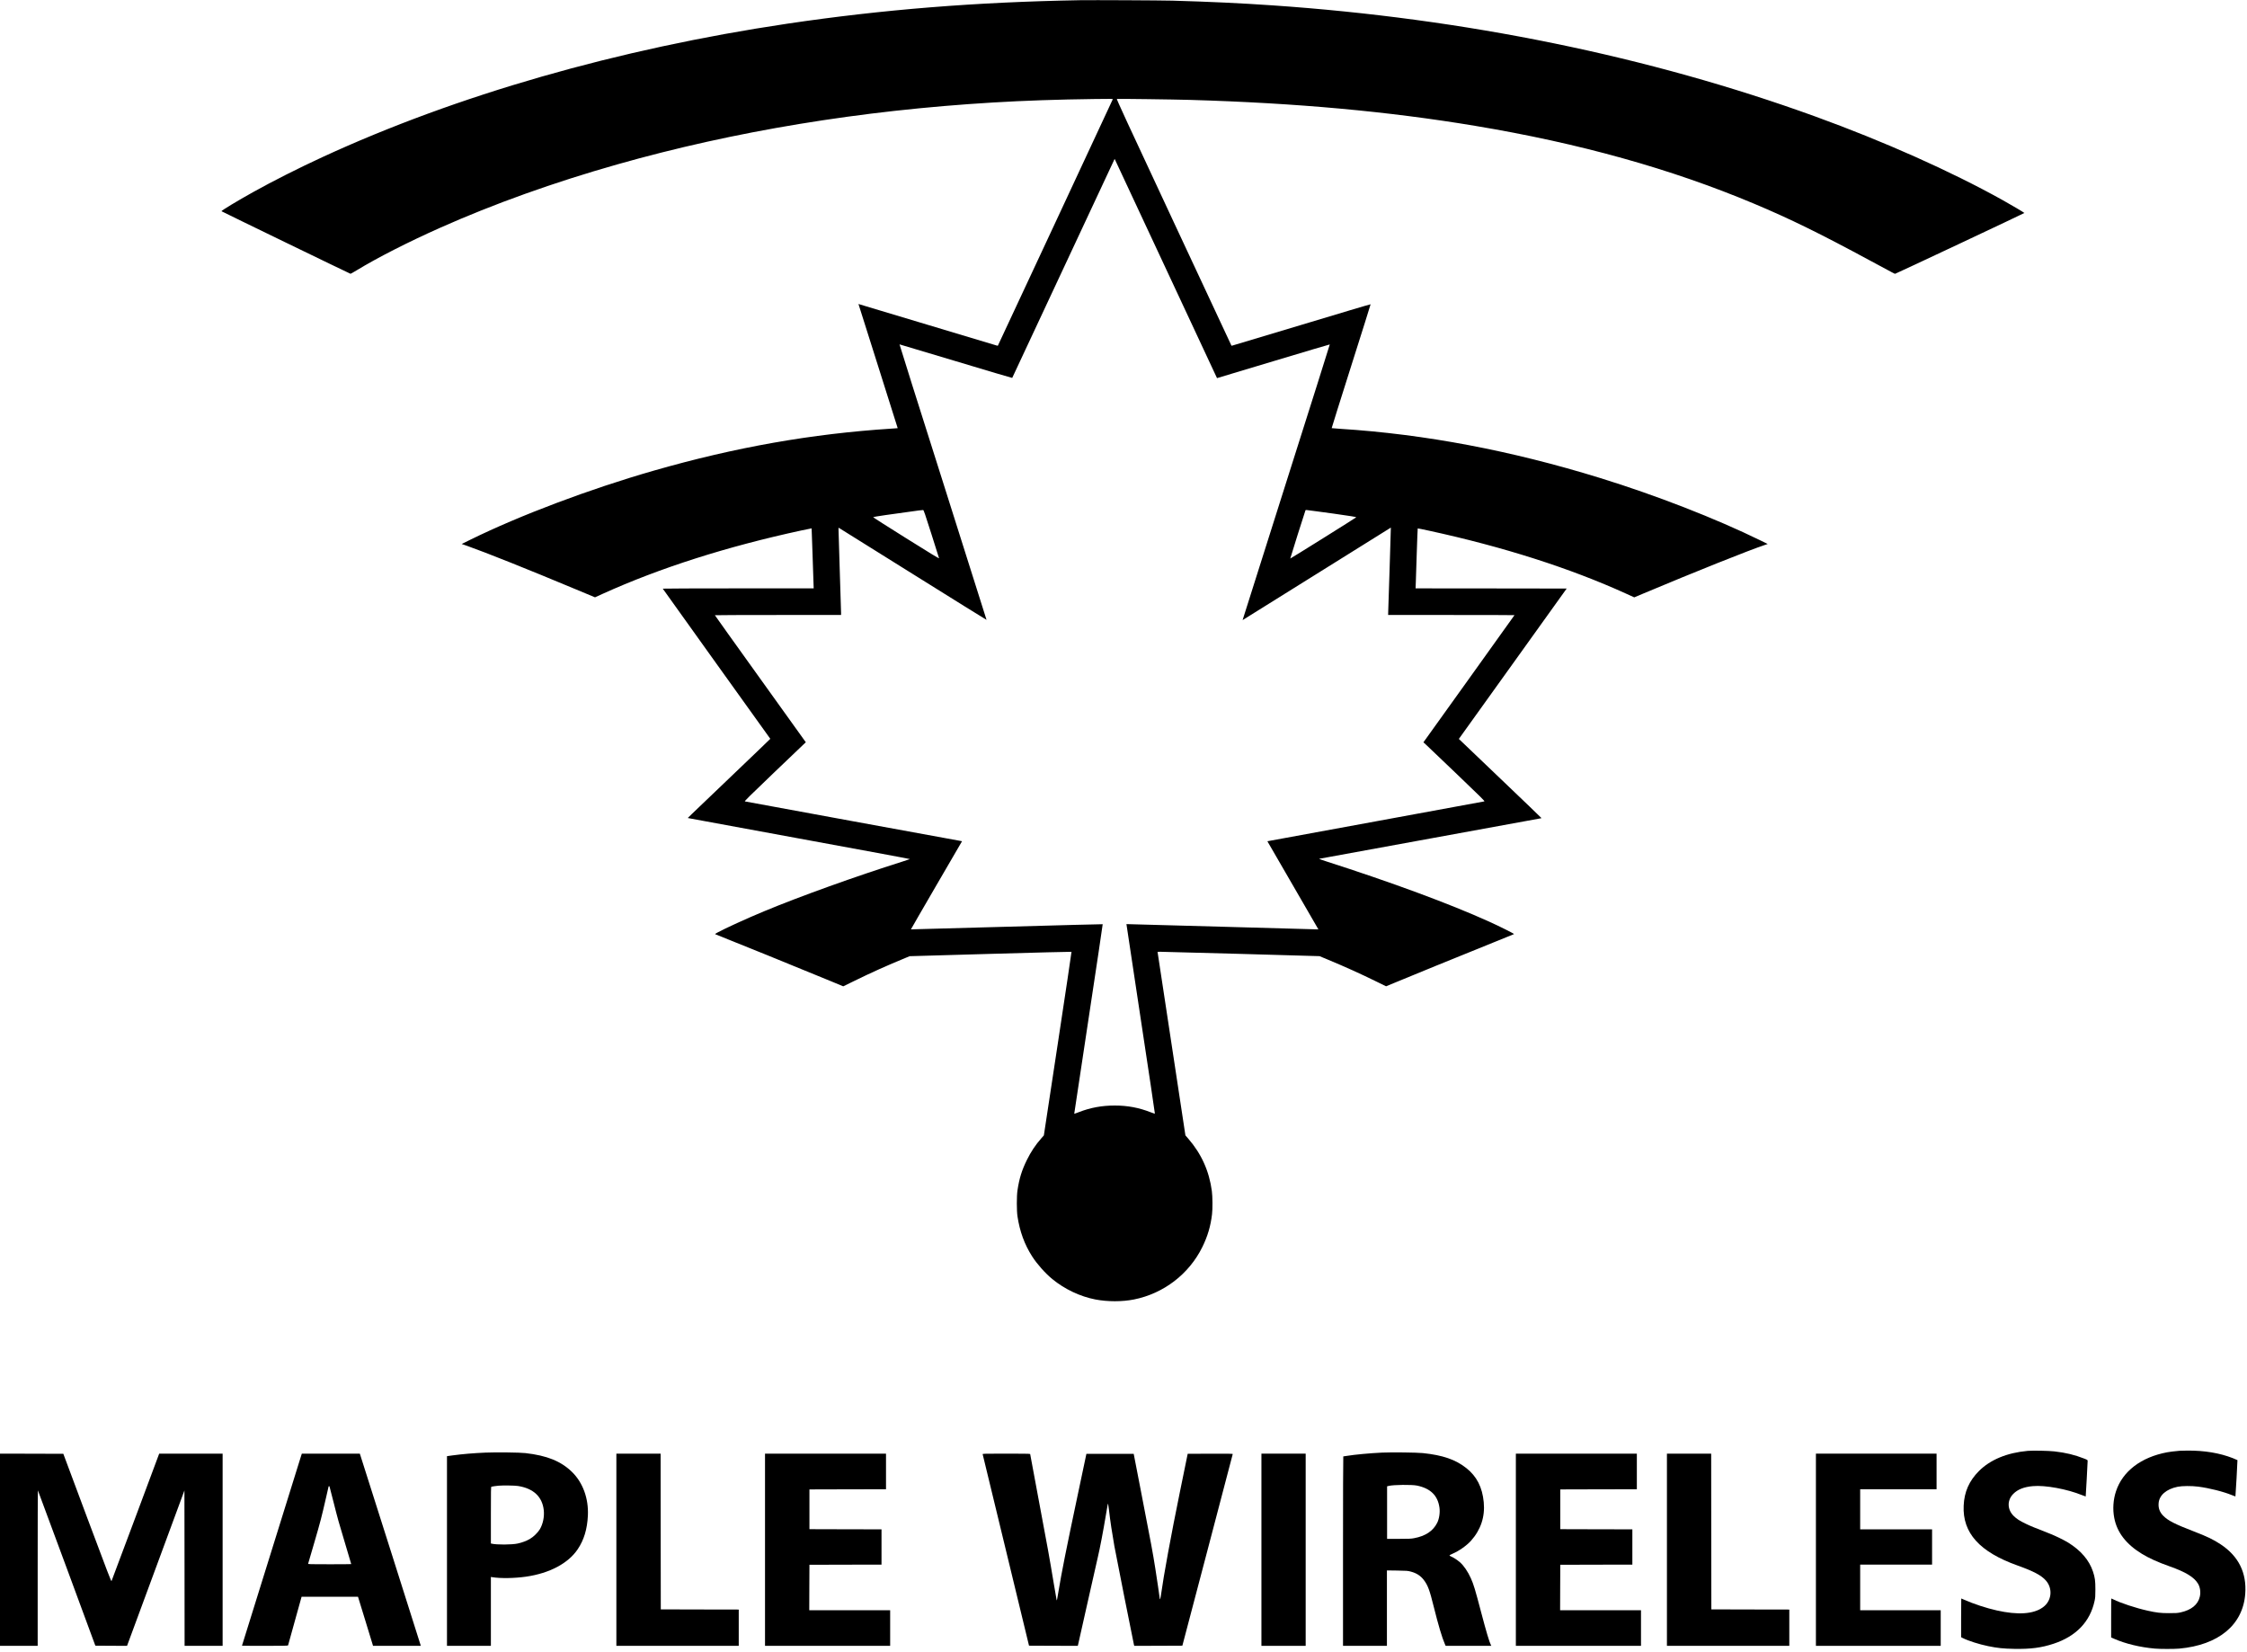
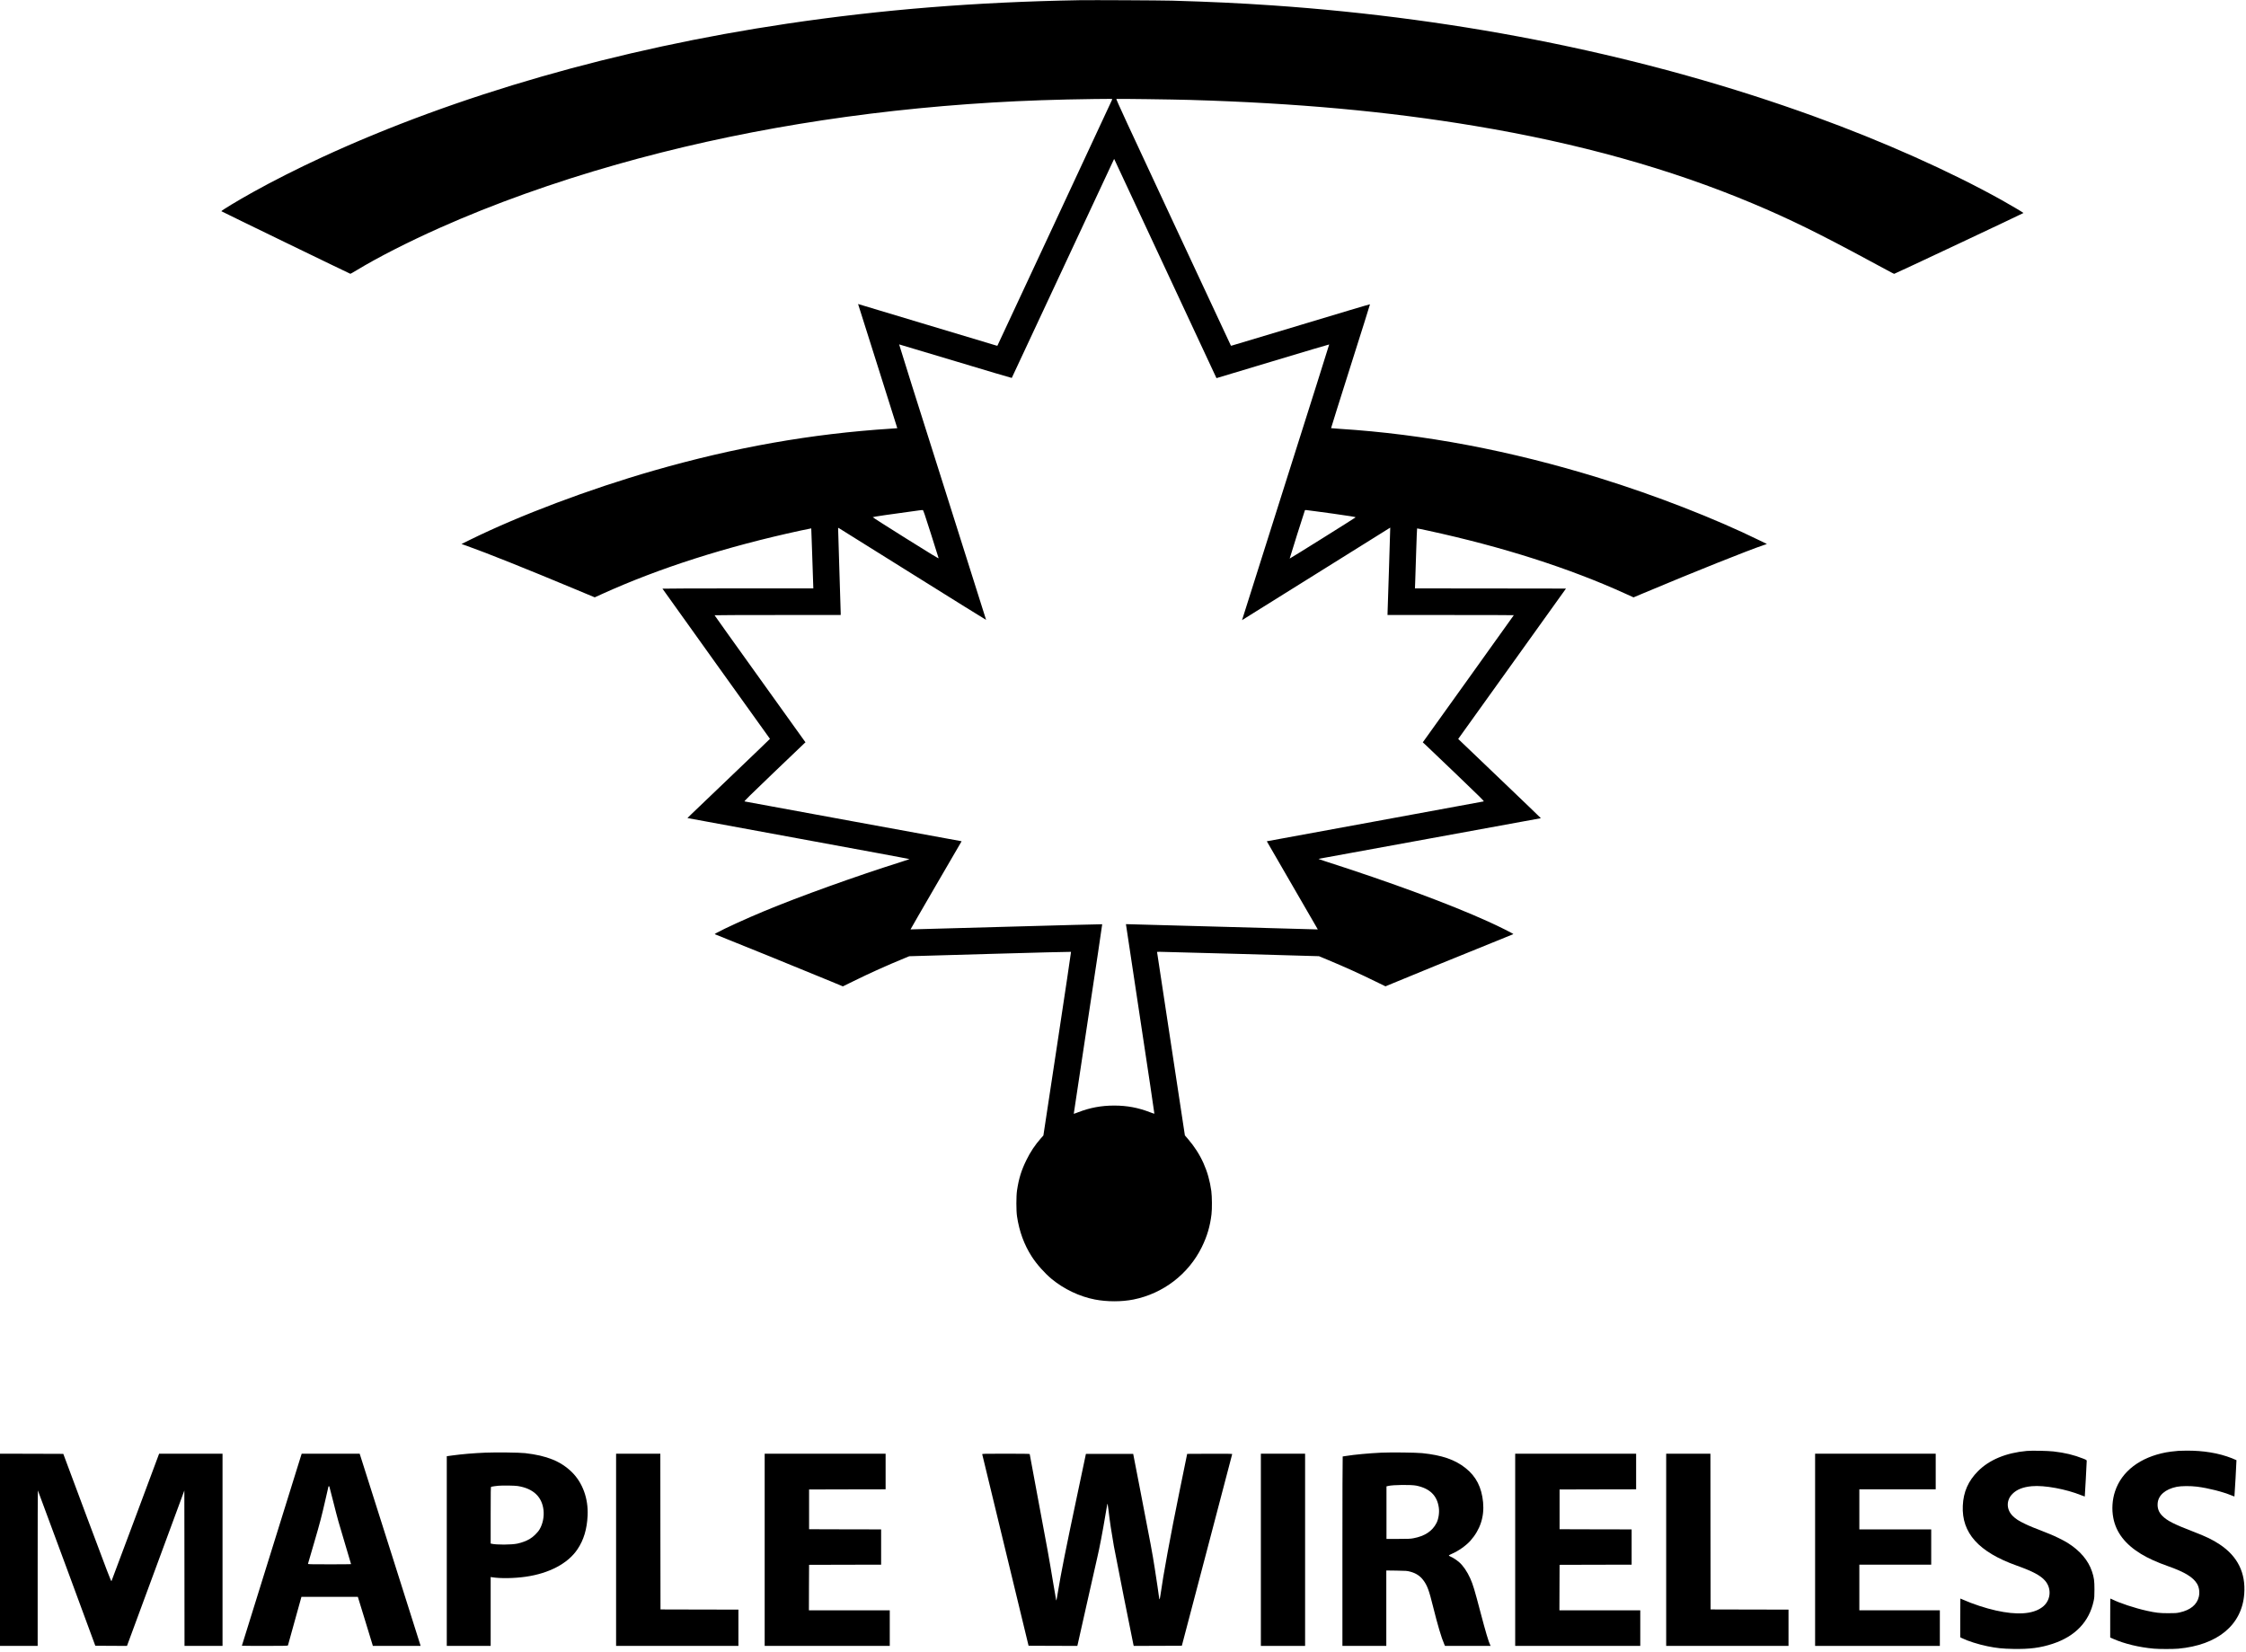
- <svg xmlns="http://www.w3.org/2000/svg" version="1.0" width="6500pt" height="4778pt" viewBox="0 0 6500 4778" preserveAspectRatio="xMidYMid meet">
-   <g transform="translate(0,4778) scale(0.1,-0.1)" fill="#000000" stroke="none">
-     <path d="M31240 47774 c-3006 -53 -5710 -270 -8465 -679 -4897 -728 -9573 -2070 -13455 -3863 -691 -319 -1420 -687 -1994 -1007 -454 -252 -933 -542 -919 -555 12 -12 3721 -1810 3733 -1810 6 0 84 44 173 98 611 371 1492 820 2412 1230 1556 693 3296 1316 5130 1836 3384 960 7033 1561 10870 1791 928 55 1854 87 2944 101 513 7 524 7 519 -12 -3 -11 -751 -1618 -1664 -3572 l-1659 -3553 -30 5 c-16 3 -923 275 -2015 605 -1092 329 -1986 598 -1987 597 -1 0 255 -808 568 -1795 313 -987 568 -1795 567 -1797 -2 -1 -82 -7 -178 -13 -2309 -148 -4522 -539 -6880 -1216 -1853 -532 -3870 -1292 -5307 -1999 l-247 -122 163 -57 c555 -197 1744 -672 3129 -1251 l564 -235 217 99 c1655 750 3587 1367 5751 1835 162 35 296 63 298 61 2 -2 14 -343 27 -757 13 -415 26 -805 29 -866 l4 -113 -2185 0 c-1201 0 -2183 -4 -2181 -8 2 -5 702 -984 1556 -2175 855 -1191 1554 -2167 1555 -2169 1 -2 -515 -498 -1148 -1102 -1341 -1281 -1240 -1184 -1235 -1190 3 -2 1451 -269 3217 -592 1767 -324 3209 -591 3205 -595 -4 -3 -104 -36 -222 -74 -1344 -424 -2961 -1005 -3995 -1435 -515 -214 -1127 -494 -1355 -618 -74 -41 -74 -41 -46 -52 46 -17 910 -366 1506 -607 713 -289 1393 -567 1834 -750 l349 -145 306 150 c503 247 945 446 1516 681 l100 41 2337 67 c1286 37 2340 64 2344 60 3 -3 -175 -1200 -397 -2659 l-403 -2653 -71 -80 c-168 -190 -304 -393 -420 -630 -147 -298 -221 -538 -272 -880 -25 -169 -25 -581 0 -750 65 -435 205 -819 425 -1160 142 -222 376 -485 580 -653 356 -293 807 -507 1248 -592 353 -68 777 -68 1118 0 858 172 1592 735 1976 1515 154 313 240 604 281 950 19 157 16 509 -5 670 -77 578 -301 1076 -682 1516 l-83 96 -403 2654 -403 2654 75 3 c41 1 1096 -27 2343 -62 l2268 -65 257 -107 c485 -202 930 -403 1392 -630 l276 -135 219 91 c547 228 1760 722 2869 1170 330 132 606 244 613 249 14 8 -421 226 -732 366 -1127 510 -2814 1133 -4725 1746 -107 35 -188 64 -180 66 207 39 6414 1173 6421 1173 6 0 9 4 7 8 -1 5 -527 510 -1168 1122 -641 612 -1177 1124 -1192 1139 l-27 26 1560 2175 1559 2175 -2185 3 -2186 2 7 178 c3 97 16 486 28 864 12 378 24 689 27 692 2 3 148 -26 324 -65 2151 -467 4074 -1081 5700 -1820 l240 -109 275 116 c1474 620 3053 1251 3500 1399 l85 29 -210 103 c-1293 634 -3014 1304 -4645 1808 -2565 792 -5062 1265 -7505 1420 -137 9 -251 18 -253 20 -3 2 251 808 562 1790 312 982 566 1789 564 1793 -2 5 -894 -261 -1983 -590 -1089 -328 -1994 -600 -2011 -603 l-30 -6 -1666 3566 c-1367 2926 -1663 3567 -1650 3573 19 7 1653 -14 2122 -28 3078 -90 5725 -331 8245 -751 3009 -501 5663 -1242 8060 -2249 1049 -441 1896 -856 3375 -1655 695 -375 696 -375 711 -375 18 0 3739 1751 3739 1759 0 9 -392 241 -635 376 -1496 833 -3432 1696 -5413 2415 -4800 1741 -10134 2833 -15702 3215 -934 64 -1785 104 -2895 136 -338 9 -2317 19 -2675 13z m2500 -7794 c805 -1724 1464 -3136 1465 -3138 1 -1 734 219 1629 489 896 270 1630 488 1633 485 3 -2 -564 -1797 -1260 -3988 -695 -2191 -1263 -3984 -1262 -3986 1 -1 967 601 2145 1338 1179 737 2144 1339 2144 1338 1 -2 -15 -520 -35 -1153 -21 -632 -39 -1201 -41 -1263 l-3 -112 1828 0 c1005 0 1827 -2 1827 -5 0 -2 -593 -831 -1317 -1841 l-1317 -1837 72 -66 c39 -36 440 -419 892 -851 723 -692 817 -786 798 -792 -13 -4 -1429 -264 -3148 -579 -1719 -314 -3126 -572 -3128 -574 -1 -1 331 -575 738 -1275 408 -700 740 -1274 738 -1275 -2 -1 -1251 33 -2777 77 -1525 43 -2775 78 -2776 76 -1 -2 184 -1235 413 -2740 229 -1506 413 -2740 410 -2743 -3 -3 -56 15 -119 39 -345 135 -671 196 -1044 196 -371 0 -701 -61 -1038 -192 -71 -28 -130 -48 -132 -46 -1 1 185 1235 413 2740 229 1506 413 2740 410 2743 -3 3 -1251 -30 -2774 -73 -1523 -44 -2771 -78 -2773 -76 -2 2 330 576 737 1276 l741 1273 -32 7 c-18 3 -1427 261 -3132 573 -1705 311 -3108 569 -3118 573 -15 6 148 167 848 837 477 457 878 839 891 851 l25 21 -1315 1834 c-724 1009 -1316 1837 -1316 1842 0 4 821 7 1825 7 l1825 0 0 63 c0 34 -18 600 -39 1257 -22 657 -38 1197 -36 1199 2 2 10 1 17 -2 7 -3 969 -604 2138 -1335 1169 -731 2126 -1326 2128 -1323 1 4 -566 1798 -1261 3987 -695 2188 -1260 3980 -1256 3982 3 1 737 -218 1630 -487 893 -269 1627 -487 1630 -483 5 5 2765 5908 2937 6281 l25 54 17 -34 c9 -19 676 -1445 1480 -3169z m-6799 -7640 c120 -377 220 -695 223 -707 5 -17 -227 124 -954 579 -529 331 -957 604 -953 608 14 12 499 83 1323 194 58 8 114 13 124 12 17 -1 51 -101 237 -686z m11144 649 c241 -30 734 -100 1005 -142 85 -13 143 -26 141 -32 -6 -12 -1902 -1198 -1907 -1192 -4 4 431 1380 441 1398 4 5 23 7 43 4 20 -3 145 -19 277 -36z" />
-     <path d="M58655 5810 c-600 -55 -1081 -255 -1410 -584 -283 -284 -424 -603 -441 -1001 -36 -788 460 -1339 1556 -1730 465 -166 692 -286 823 -436 207 -235 167 -593 -87 -774 -80 -56 -143 -87 -242 -118 -357 -113 -905 -57 -1569 160 -169 55 -348 123 -478 182 -38 17 -71 31 -73 31 -2 0 -4 -252 -4 -560 l0 -560 51 -26 c159 -80 470 -179 734 -233 269 -55 433 -72 746 -78 481 -9 789 31 1146 149 651 215 1055 637 1184 1238 20 92 23 133 23 335 0 248 -12 341 -70 515 -108 326 -351 610 -714 835 -123 76 -372 197 -530 259 -446 174 -570 225 -696 286 -180 86 -271 145 -356 230 -187 187 -190 455 -8 637 128 129 308 200 564 223 357 33 991 -84 1429 -262 54 -22 99 -38 101 -37 3 5 57 981 56 1025 0 30 -3 33 -102 72 -268 106 -530 170 -858 207 -161 19 -633 28 -775 15z" />
-     <path d="M63050 5813 c-185 -17 -270 -28 -360 -44 -753 -141 -1287 -547 -1479 -1126 -82 -245 -100 -522 -51 -773 80 -418 344 -760 799 -1038 208 -127 465 -243 796 -360 475 -168 714 -314 829 -505 61 -103 81 -247 51 -375 -54 -230 -245 -386 -555 -454 -93 -20 -132 -22 -335 -22 -246 0 -357 13 -613 70 -345 76 -796 225 -1001 329 -28 14 -53 25 -56 25 -3 0 -5 -254 -5 -564 l0 -563 93 -41 c321 -141 742 -243 1167 -281 148 -14 562 -14 710 -1 1139 104 1841 685 1909 1582 46 610 -191 1089 -709 1433 -211 140 -392 227 -777 375 -549 211 -751 314 -888 455 -101 104 -142 215 -132 357 16 234 222 413 552 480 128 26 399 28 589 4 332 -43 731 -144 995 -252 46 -19 85 -34 86 -32 5 5 63 1043 59 1050 -2 3 -62 29 -132 57 -380 149 -828 224 -1322 219 -102 0 -201 -3 -220 -5z" />
-     <path d="M14045 5760 c-361 -16 -659 -41 -957 -81 l-158 -22 0 -2743 0 -2744 635 0 635 0 0 996 0 997 43 -7 c237 -39 644 -32 972 15 681 98 1222 384 1497 794 181 269 275 580 294 975 23 492 -145 953 -459 1260 -319 311 -723 475 -1349 546 -167 19 -846 27 -1153 14z m935 -965 c449 -69 707 -309 750 -700 20 -189 -22 -395 -112 -550 -55 -95 -191 -227 -292 -284 -101 -58 -226 -104 -351 -131 -169 -37 -611 -39 -752 -4 l-23 6 0 818 c0 692 2 819 14 823 16 6 148 25 211 30 124 11 468 6 555 -8z" />
-     <path d="M39980 5760 c-359 -17 -783 -56 -1021 -95 -52 -8 -97 -15 -101 -15 -5 0 -8 -1233 -8 -2740 l0 -2740 635 0 635 0 0 1091 0 1091 298 -4 c282 -5 302 -6 396 -31 165 -44 282 -121 376 -245 116 -155 165 -288 285 -772 131 -526 242 -899 319 -1073 l25 -57 661 0 661 0 -15 28 c-44 85 -136 395 -276 927 -179 682 -220 817 -301 999 -86 193 -208 371 -321 468 -75 64 -181 133 -244 159 -30 13 -54 28 -54 34 0 7 38 28 85 48 187 79 410 236 537 377 284 318 409 695 369 1115 -41 432 -201 746 -503 986 -310 247 -682 375 -1258 435 -184 18 -893 27 -1180 14z m1010 -954 c391 -81 602 -288 650 -637 20 -143 -7 -324 -66 -441 -120 -237 -338 -382 -669 -444 -85 -16 -150 -19 -440 -19 l-340 0 0 760 0 760 50 12 c137 34 665 40 815 9z" />
-     <path d="M0 2950 l0 -2780 545 0 545 0 0 2252 c0 1238 2 2249 6 2246 3 -3 378 -1015 834 -2249 l828 -2244 459 -3 458 -2 830 2247 830 2248 3 -2248 2 -2247 550 0 550 0 0 2780 0 2780 -917 0 -918 0 -684 -1833 c-376 -1007 -689 -1842 -695 -1853 -9 -19 -114 255 -703 1830 l-691 1851 -916 3 -916 2 0 -2780z" />
-     <path d="M8686 5588 c-121 -384 -1686 -5408 -1686 -5413 0 -3 299 -5 664 -5 522 0 665 3 669 13 2 6 91 326 197 710 l194 697 816 0 816 0 202 -657 c111 -362 209 -682 217 -710 l16 -53 690 0 691 0 -7 27 c-4 16 -378 1196 -831 2623 -454 1427 -848 2666 -875 2753 l-50 157 -839 0 -839 0 -45 -142z m848 -815 c3 -10 55 -212 115 -448 133 -524 141 -553 347 -1237 90 -301 164 -550 164 -553 0 -3 -282 -5 -626 -5 -591 0 -625 1 -620 18 3 9 82 280 176 602 175 598 214 749 340 1300 39 173 73 321 75 328 6 18 23 15 29 -5z" />
-     <path d="M17830 2950 l0 -2780 1770 0 1770 0 0 525 0 525 -1127 2 -1128 3 -3 2253 -2 2252 -640 0 -640 0 0 -2780z" />
-     <path d="M22130 2950 l0 -2780 1810 0 1810 0 0 515 0 515 -1170 0 -1170 0 2 658 3 657 1043 3 1042 2 0 510 0 510 -1042 2 -1043 3 0 575 0 575 1108 3 1107 2 0 515 0 515 -1750 0 -1750 0 0 -2780z" />
-     <path d="M28426 5713 c3 -10 305 -1260 673 -2778 l668 -2760 706 -3 705 -2 16 67 c8 38 132 588 275 1223 143 635 271 1202 285 1260 66 279 158 761 236 1230 51 306 57 337 65 329 2 -3 13 -83 25 -179 37 -321 88 -662 156 -1045 35 -200 546 -2777 565 -2848 l10 -37 696 2 696 3 728 2765 c401 1521 729 2771 729 2778 0 10 -134 12 -652 10 l-651 -3 -224 -1095 c-258 -1263 -472 -2427 -548 -2982 -10 -71 -22 -128 -27 -128 -4 0 -8 4 -8 9 0 19 -92 645 -131 886 -75 474 -100 608 -432 2320 l-192 990 -684 0 -684 0 -243 -1150 c-346 -1635 -472 -2267 -570 -2860 -34 -212 -39 -233 -48 -224 -2 2 -41 225 -85 494 -124 747 -172 1014 -437 2422 -134 717 -244 1307 -244 1313 0 7 -232 10 -689 10 -651 0 -689 -1 -685 -17z" />
-     <path d="M36490 2950 l0 -2780 640 0 640 0 0 2780 0 2780 -640 0 -640 0 0 -2780z" />
-     <path d="M43850 2950 l0 -2780 1810 0 1810 0 0 515 0 515 -1170 0 -1170 0 2 658 3 657 1043 3 1042 2 0 510 0 510 -1042 2 -1043 3 0 575 0 575 1108 3 1107 2 0 515 0 515 -1750 0 -1750 0 0 -2780z" />
-     <path d="M48220 2950 l0 -2780 1770 0 1770 0 0 525 0 525 -1127 2 -1128 3 -3 2253 -2 2252 -640 0 -640 0 0 -2780z" />
-     <path d="M52530 2950 l0 -2780 1805 0 1805 0 0 515 0 515 -1165 0 -1165 0 0 660 0 660 1040 0 1040 0 0 510 0 510 -1040 0 -1040 0 0 580 0 580 1105 0 1105 0 0 515 0 515 -1745 0 -1745 0 0 -2780z" />
+ <svg xmlns="http://www.w3.org/2000/svg" width="866px" height="637px" viewBox="0 0 866 637" version="1.1">
+   <g id="surface1">
+     <path style=" stroke:none;fill-rule:nonzero;fill:rgb(0%,0%,0%);fill-opacity:1;" d="M 416.215 0.078 C 376.164 0.785 340.137 3.68 303.434 9.133 C 238.191 18.836 175.891 36.727 124.172 60.629 C 114.965 64.883 105.254 69.785 97.605 74.051 C 91.555 77.41 85.176 81.277 85.359 81.453 C 85.52 81.609 134.938 105.582 135.098 105.582 C 135.176 105.582 136.215 104.992 137.402 104.273 C 145.543 99.328 157.277 93.344 169.535 87.875 C 190.266 78.637 213.449 70.332 237.883 63.402 C 282.969 50.605 331.586 42.594 382.707 39.527 C 395.07 38.793 407.406 38.367 421.93 38.18 C 428.762 38.086 428.91 38.086 428.844 38.34 C 428.805 38.484 418.836 59.91 406.672 85.957 L 384.57 133.32 L 384.172 133.254 C 383.957 133.215 371.875 129.59 357.324 125.191 C 342.777 120.805 330.867 117.219 330.852 117.23 C 330.84 117.23 334.25 128.004 338.418 141.16 C 342.59 154.316 345.988 165.09 345.973 165.117 C 345.945 165.129 344.883 165.207 343.602 165.289 C 312.84 167.262 283.355 172.473 251.938 181.5 C 227.25 188.59 200.379 198.723 181.234 208.148 L 177.941 209.773 L 180.113 210.535 C 187.508 213.16 203.352 219.492 221.801 227.211 L 229.316 230.344 L 232.207 229.023 C 254.258 219.027 279.996 210.801 308.828 204.562 C 310.988 204.094 312.773 203.723 312.801 203.75 C 312.824 203.773 312.984 208.32 313.16 213.84 C 313.332 219.371 313.504 224.57 313.547 225.383 L 313.598 226.891 L 284.488 226.891 C 268.488 226.891 255.402 226.945 255.43 226.996 C 255.457 227.062 264.781 240.113 276.16 255.992 C 287.551 271.867 296.863 284.879 296.879 284.906 C 296.891 284.934 290.016 291.547 281.582 299.598 C 263.719 316.672 265.062 315.379 265.129 315.461 C 265.168 315.488 284.461 319.047 307.988 323.352 C 331.531 327.672 350.742 331.23 350.691 331.285 C 350.637 331.324 349.305 331.766 347.73 332.27 C 329.824 337.922 308.281 345.668 294.508 351.402 C 287.645 354.254 279.492 357.984 276.453 359.641 C 275.469 360.184 275.469 360.184 275.84 360.332 C 276.453 360.559 287.965 365.211 295.906 368.426 C 305.406 372.277 314.465 375.984 320.34 378.422 L 324.988 380.355 L 329.066 378.355 C 335.77 375.062 341.656 372.41 349.266 369.277 L 350.598 368.73 L 381.734 367.836 C 398.867 367.344 412.91 366.984 412.961 367.039 C 413.004 367.078 410.629 383.035 407.672 402.484 L 402.305 437.852 L 401.359 438.918 C 399.121 441.449 397.309 444.156 395.762 447.316 C 393.805 451.289 392.816 454.488 392.137 459.047 C 391.805 461.301 391.805 466.793 392.137 469.047 C 393.004 474.844 394.871 479.965 397.801 484.508 C 399.691 487.469 402.809 490.973 405.527 493.215 C 410.27 497.121 416.281 499.973 422.156 501.105 C 426.859 502.012 432.508 502.012 437.051 501.105 C 448.48 498.812 458.262 491.309 463.375 480.91 C 465.43 476.738 466.574 472.859 467.121 468.246 C 467.375 466.152 467.332 461.461 467.055 459.312 C 466.027 451.609 463.043 444.969 457.969 439.105 L 456.863 437.824 L 451.492 402.445 L 446.125 367.062 L 447.121 367.023 C 447.668 367.012 461.723 367.383 478.34 367.852 L 508.555 368.719 L 511.98 370.145 C 518.441 372.836 524.371 375.516 530.523 378.543 L 534.203 380.34 L 537.121 379.129 C 544.406 376.09 560.57 369.504 575.344 363.531 C 579.742 361.773 583.418 360.277 583.512 360.211 C 583.699 360.105 577.902 357.199 573.758 355.332 C 558.742 348.535 536.266 340.23 510.809 332.059 C 509.383 331.59 508.301 331.203 508.41 331.176 C 511.168 330.656 593.863 315.539 593.957 315.539 C 594.035 315.539 594.074 315.488 594.051 315.434 C 594.035 315.367 587.027 308.637 578.488 300.477 C 569.949 292.316 562.809 285.492 562.605 285.293 L 562.246 284.945 L 583.031 255.953 L 603.801 226.957 L 574.691 226.918 L 545.566 226.891 L 545.66 224.52 C 545.699 223.223 545.875 218.039 546.031 213 C 546.191 207.961 546.352 203.816 546.395 203.773 C 546.418 203.734 548.363 204.121 550.711 204.641 C 579.367 210.867 604.988 219.051 626.652 228.902 L 629.848 230.355 L 633.512 228.809 C 653.152 220.547 674.188 212.133 680.145 210.16 L 681.277 209.773 L 678.477 208.402 C 661.25 199.949 638.32 191.016 616.594 184.297 C 582.418 173.742 549.152 167.434 516.602 165.367 C 514.777 165.25 513.258 165.129 513.23 165.102 C 513.191 165.074 516.574 154.332 520.719 141.238 C 524.875 128.148 528.262 117.391 528.234 117.336 C 528.207 117.27 516.324 120.816 501.812 125.203 C 487.305 129.574 475.246 133.203 475.02 133.242 L 474.621 133.32 L 452.426 85.785 C 434.211 46.777 430.27 38.234 430.441 38.152 C 430.695 38.059 452.465 38.34 458.715 38.527 C 499.723 39.727 534.988 42.938 568.562 48.539 C 608.652 55.215 644.012 65.094 675.945 78.52 C 689.922 84.398 701.207 89.93 720.91 100.582 C 730.172 105.582 730.184 105.582 730.383 105.582 C 730.625 105.582 780.199 82.238 780.199 82.133 C 780.199 82.012 774.977 78.918 771.738 77.117 C 751.809 66.016 726.016 54.508 699.621 44.926 C 635.672 21.715 564.605 7.16 490.422 2.066 C 477.98 1.215 466.641 0.68 451.852 0.254 C 447.348 0.133 420.984 0 416.215 0.078 Z M 449.52 103.98 C 460.246 126.961 469.027 145.785 469.039 145.812 C 469.051 145.824 478.816 142.895 490.742 139.293 C 502.68 135.695 512.457 132.789 512.5 132.828 C 512.539 132.855 504.984 156.785 495.711 185.992 C 486.453 215.199 478.883 239.102 478.898 239.129 C 478.91 239.141 491.781 231.117 507.477 221.293 C 523.184 211.469 536.039 203.441 536.039 203.453 C 536.055 203.48 535.84 210.387 535.574 218.824 C 535.293 227.25 535.055 234.836 535.027 235.664 L 534.988 237.156 L 559.344 237.156 C 572.734 237.156 583.684 237.184 583.684 237.223 C 583.684 237.25 575.785 248.301 566.137 261.766 L 548.59 286.254 L 549.551 287.133 C 550.07 287.613 555.414 292.719 561.434 298.477 C 571.066 307.703 572.32 308.957 572.066 309.035 C 571.895 309.09 553.027 312.555 530.125 316.754 C 507.223 320.941 488.477 324.379 488.449 324.406 C 488.438 324.418 492.859 332.07 498.281 341.402 C 503.719 350.734 508.141 358.387 508.117 358.398 C 508.09 358.414 491.449 357.961 471.117 357.371 C 450.801 356.801 434.145 356.332 434.133 356.359 C 434.121 356.387 436.582 372.824 439.637 392.887 C 442.688 412.961 445.137 429.414 445.098 429.453 C 445.059 429.492 444.352 429.254 443.512 428.934 C 438.914 427.133 434.57 426.32 429.602 426.32 C 424.66 426.32 420.262 427.133 415.773 428.879 C 414.828 429.254 414.043 429.52 414.016 429.492 C 414 429.48 416.48 413.027 419.516 392.965 C 422.566 372.891 425.02 356.441 424.98 356.398 C 424.941 356.359 408.312 356.801 388.02 357.371 C 367.73 357.961 351.102 358.414 351.078 358.387 C 351.051 358.359 355.473 350.707 360.895 341.375 L 370.77 324.406 L 370.34 324.312 C 370.102 324.273 351.328 320.832 328.613 316.672 C 305.898 312.527 287.207 309.09 287.074 309.035 C 286.871 308.957 289.043 306.809 298.371 297.879 C 304.727 291.785 310.066 286.691 310.242 286.531 L 310.574 286.254 L 293.055 261.805 C 283.41 248.352 275.52 237.316 275.52 237.25 C 275.52 237.195 286.461 237.156 299.836 237.156 L 324.152 237.156 L 324.152 236.316 C 324.152 235.863 323.91 228.316 323.633 219.559 C 323.336 210.801 323.125 203.602 323.152 203.574 C 323.18 203.547 323.285 203.562 323.379 203.602 C 323.473 203.641 336.289 211.652 351.863 221.398 C 367.438 231.145 380.188 239.074 380.215 239.035 C 380.227 238.98 372.672 215.066 363.414 185.887 C 354.152 156.719 346.625 132.828 346.68 132.801 C 346.719 132.789 356.5 135.707 368.395 139.293 C 380.293 142.879 390.074 145.785 390.113 145.734 C 390.18 145.664 426.953 66.973 429.242 62 L 429.574 61.281 L 429.801 61.734 C 429.922 61.988 438.809 81 449.52 103.98 Z M 358.938 205.828 C 360.535 210.855 361.867 215.094 361.906 215.254 C 361.977 215.48 358.883 213.602 349.199 207.535 C 342.148 203.121 336.449 199.48 336.5 199.43 C 336.688 199.27 343.148 198.324 354.129 196.844 C 354.898 196.734 355.645 196.668 355.781 196.684 C 356.008 196.695 356.457 198.031 358.938 205.828 Z M 507.41 197.176 C 510.621 197.574 517.188 198.508 520.801 199.07 C 521.93 199.242 522.703 199.414 522.676 199.496 C 522.598 199.656 497.336 215.465 497.27 215.387 C 497.219 215.332 503.012 196.988 503.145 196.75 C 503.199 196.684 503.453 196.656 503.719 196.695 C 503.984 196.734 505.652 196.949 507.41 197.176 Z M 507.41 197.176 " />
+     <path style=" stroke:none;fill-rule:nonzero;fill:rgb(0%,0%,0%);fill-opacity:1;" d="M 781.465 559.496 C 773.473 560.227 767.062 562.895 762.68 567.281 C 758.91 571.066 757.031 575.316 756.805 580.625 C 756.324 591.129 762.934 598.473 777.535 603.688 C 783.73 605.898 786.754 607.5 788.5 609.5 C 791.258 612.633 790.727 617.402 787.34 619.816 C 786.273 620.562 785.434 620.977 784.117 621.391 C 779.359 622.895 772.059 622.148 763.211 619.258 C 760.961 618.523 758.574 617.617 756.844 616.832 C 756.336 616.605 755.898 616.418 755.871 616.418 C 755.844 616.418 755.816 619.777 755.816 623.883 L 755.816 631.348 L 756.496 631.695 C 758.617 632.762 762.758 634.082 766.277 634.801 C 769.859 635.535 772.047 635.762 776.215 635.84 C 782.625 635.961 786.727 635.426 791.484 633.855 C 800.156 630.988 805.539 625.363 807.258 617.352 C 807.523 616.125 807.566 615.578 807.566 612.883 C 807.566 609.578 807.406 608.34 806.633 606.02 C 805.195 601.672 801.957 597.887 797.121 594.887 C 795.48 593.875 792.164 592.262 790.059 591.434 C 784.117 589.117 782.465 588.438 780.785 587.621 C 778.387 586.477 777.176 585.691 776.043 584.555 C 773.551 582.062 773.512 578.492 775.938 576.066 C 777.641 574.344 780.039 573.398 783.449 573.094 C 788.207 572.652 796.652 574.211 802.488 576.586 C 803.207 576.879 803.809 577.09 803.836 577.078 C 803.875 577.012 804.594 564 804.582 563.414 C 804.582 563.016 804.539 562.973 803.223 562.453 C 799.652 561.039 796.16 560.188 791.789 559.695 C 789.645 559.441 783.355 559.32 781.465 559.496 Z M 781.465 559.496 " />
+     <path style=" stroke:none;fill-rule:nonzero;fill:rgb(0%,0%,0%);fill-opacity:1;" d="M 840.02 559.453 C 837.555 559.68 836.422 559.828 835.223 560.043 C 825.191 561.922 818.078 567.332 815.52 575.051 C 814.426 578.316 814.188 582.012 814.84 585.355 C 815.906 590.93 819.422 595.488 825.484 599.195 C 828.254 600.887 831.68 602.434 836.09 603.992 C 842.418 606.234 845.602 608.18 847.133 610.727 C 847.945 612.098 848.215 614.02 847.812 615.723 C 847.094 618.789 844.551 620.871 840.418 621.777 C 839.18 622.043 838.66 622.07 835.957 622.07 C 832.68 622.07 831.199 621.895 827.789 621.137 C 823.191 620.125 817.184 618.137 814.453 616.75 C 814.078 616.562 813.746 616.418 813.707 616.418 C 813.668 616.418 813.641 619.805 813.641 623.938 L 813.641 631.441 L 814.879 631.988 C 819.156 633.867 824.766 635.227 830.426 635.734 C 832.398 635.922 837.914 635.922 839.887 635.746 C 855.062 634.359 864.414 626.617 865.32 614.656 C 865.934 606.527 862.777 600.141 855.875 595.555 C 853.062 593.688 850.652 592.527 845.523 590.555 C 838.207 587.742 835.516 586.371 833.691 584.488 C 832.348 583.102 831.801 581.625 831.934 579.73 C 832.145 576.613 834.891 574.227 839.289 573.332 C 840.992 572.984 844.602 572.957 847.133 573.277 C 851.559 573.852 856.875 575.199 860.391 576.637 C 861.004 576.891 861.523 577.09 861.535 577.066 C 861.602 576.996 862.375 563.16 862.324 563.066 C 862.297 563.027 861.496 562.68 860.562 562.309 C 855.5 560.32 849.531 559.32 842.949 559.387 C 841.594 559.387 840.273 559.43 840.02 559.453 Z M 840.02 559.453 " />
+     <path style=" stroke:none;fill-rule:nonzero;fill:rgb(0%,0%,0%);fill-opacity:1;" d="M 187.121 560.16 C 182.312 560.375 178.344 560.707 174.371 561.242 L 172.266 561.535 L 172.266 634.68 L 189.188 634.68 L 189.188 608.113 L 189.762 608.207 C 192.918 608.727 198.34 608.633 202.711 608.004 C 211.785 606.699 218.992 602.887 222.656 597.422 C 225.066 593.836 226.32 589.688 226.57 584.422 C 226.879 577.863 224.641 571.719 220.457 567.625 C 216.207 563.48 210.824 561.293 202.484 560.348 C 200.258 560.094 191.211 559.988 187.121 560.16 Z M 199.578 573.023 C 205.562 573.945 209 577.145 209.57 582.355 C 209.84 584.875 209.277 587.621 208.078 589.688 C 207.348 590.957 205.535 592.715 204.191 593.477 C 202.844 594.25 201.18 594.859 199.512 595.223 C 197.262 595.715 191.371 595.742 189.492 595.273 L 189.188 595.195 L 189.188 584.289 C 189.188 575.066 189.215 573.371 189.375 573.32 C 189.586 573.238 191.348 572.984 192.184 572.918 C 193.836 572.773 198.422 572.84 199.578 573.023 Z M 199.578 573.023 " />
+     <path style=" stroke:none;fill-rule:nonzero;fill:rgb(0%,0%,0%);fill-opacity:1;" d="M 532.656 560.16 C 527.875 560.387 522.227 560.906 519.055 561.426 C 518.359 561.535 517.762 561.629 517.707 561.629 C 517.641 561.629 517.602 578.062 517.602 598.152 L 517.602 634.68 L 534.523 634.68 L 534.523 605.594 L 538.492 605.645 C 542.25 605.711 542.516 605.727 543.77 606.059 C 545.965 606.645 547.523 607.672 548.777 609.324 C 550.324 611.391 550.977 613.164 552.574 619.617 C 554.32 626.629 555.797 631.602 556.824 633.922 L 557.156 634.68 L 574.77 634.68 L 574.57 634.309 C 573.984 633.176 572.758 629.043 570.895 621.949 C 568.508 612.859 567.961 611.059 566.883 608.633 C 565.738 606.059 564.113 603.688 562.605 602.395 C 561.609 601.539 560.195 600.621 559.355 600.273 C 558.957 600.102 558.637 599.898 558.637 599.82 C 558.637 599.727 559.145 599.445 559.77 599.18 C 562.262 598.129 565.23 596.035 566.922 594.156 C 570.707 589.914 572.371 584.891 571.84 579.289 C 571.293 573.531 569.16 569.348 565.137 566.148 C 561.008 562.855 556.051 561.148 548.379 560.348 C 545.926 560.109 536.48 559.988 532.656 560.16 Z M 546.113 572.879 C 551.32 573.957 554.133 576.719 554.773 581.371 C 555.039 583.277 554.68 585.691 553.895 587.25 C 552.293 590.41 549.391 592.34 544.98 593.168 C 543.848 593.383 542.98 593.422 539.117 593.422 L 534.59 593.422 L 534.59 573.16 L 535.254 573 C 537.078 572.547 544.113 572.465 546.113 572.879 Z M 546.113 572.879 " />
+     <path style=" stroke:none;fill-rule:nonzero;fill:rgb(0%,0%,0%);fill-opacity:1;" d="M 0 597.621 L 0 634.68 L 14.523 634.68 L 14.523 604.66 C 14.523 588.156 14.547 574.68 14.602 574.719 C 14.641 574.758 19.637 588.25 25.715 604.699 L 36.746 634.613 L 42.859 634.652 L 48.961 634.68 L 60.02 604.727 L 71.078 574.758 L 71.117 604.727 L 71.145 634.68 L 85.801 634.68 L 85.801 560.562 L 61.352 560.562 L 52.238 584.996 C 47.23 598.422 43.059 609.551 42.98 609.699 C 42.859 609.953 41.461 606.301 33.613 585.305 L 24.406 560.629 L 12.203 560.586 L 0 560.562 Z M 0 597.621 " />
+     <path style=" stroke:none;fill-rule:nonzero;fill:rgb(0%,0%,0%);fill-opacity:1;" d="M 115.723 562.453 C 114.113 567.574 93.262 634.547 93.262 634.613 C 93.262 634.652 97.246 634.68 102.109 634.68 C 109.062 634.68 110.969 634.641 111.02 634.508 C 111.047 634.426 112.234 630.16 113.645 625.043 L 116.23 615.75 L 137.973 615.75 L 140.664 624.508 C 142.145 629.336 143.449 633.602 143.555 633.973 L 143.77 634.68 L 162.168 634.68 L 162.074 634.32 C 162.023 634.105 157.039 618.375 151.004 599.355 C 144.957 580.332 139.707 563.812 139.348 562.652 L 138.68 560.562 L 116.324 560.562 Z M 127.023 573.32 C 127.062 573.453 127.754 576.145 128.555 579.289 C 130.328 586.277 130.434 586.664 133.176 595.781 C 134.375 599.793 135.363 603.113 135.363 603.152 C 135.363 603.191 131.605 603.219 127.023 603.219 C 119.148 603.219 118.695 603.207 118.762 602.98 C 118.801 602.859 119.855 599.246 121.105 594.953 C 123.438 586.984 123.957 584.969 125.637 577.625 C 126.156 575.316 126.609 573.344 126.637 573.254 C 126.715 573.012 126.941 573.051 127.023 573.32 Z M 127.023 573.32 " />
+     <path style=" stroke:none;fill-rule:nonzero;fill:rgb(0%,0%,0%);fill-opacity:1;" d="M 237.551 597.621 L 237.551 634.68 L 284.715 634.68 L 284.715 620.684 L 269.699 620.656 L 254.672 620.617 L 254.629 590.582 L 254.605 560.562 L 237.551 560.562 Z M 237.551 597.621 " />
+     <path style=" stroke:none;fill-rule:nonzero;fill:rgb(0%,0%,0%);fill-opacity:1;" d="M 294.84 597.621 L 294.84 634.68 L 343.07 634.68 L 343.07 620.949 L 311.895 620.949 L 311.918 612.18 L 311.961 603.418 L 325.855 603.379 L 339.738 603.352 L 339.738 589.754 L 325.855 589.73 L 311.961 589.688 L 311.961 574.359 L 326.723 574.32 L 341.469 574.293 L 341.469 560.562 L 294.84 560.562 Z M 294.84 597.621 " />
+     <path style=" stroke:none;fill-rule:nonzero;fill:rgb(0%,0%,0%);fill-opacity:1;" d="M 378.723 560.789 C 378.762 560.922 382.785 577.586 387.688 597.82 L 396.59 634.613 L 405.992 634.652 L 415.387 634.68 L 415.602 633.789 C 415.707 633.281 417.359 625.949 419.266 617.484 C 421.168 609.02 422.875 601.461 423.062 600.688 C 423.941 596.969 425.168 590.543 426.207 584.289 C 426.883 580.211 426.965 579.797 427.07 579.902 C 427.098 579.945 427.246 581.012 427.406 582.289 C 427.898 586.57 428.578 591.117 429.484 596.223 C 429.949 598.887 436.758 633.242 437.012 634.188 L 437.145 634.68 L 446.418 634.652 L 455.688 634.613 L 465.387 597.754 C 470.73 577.477 475.102 560.812 475.102 560.723 C 475.102 560.586 473.316 560.562 466.414 560.586 L 457.742 560.629 L 454.758 575.227 C 451.32 592.062 448.469 607.578 447.457 614.977 C 447.324 615.926 447.164 616.684 447.098 616.684 C 447.043 616.684 446.988 616.629 446.988 616.562 C 446.988 616.312 445.762 607.965 445.242 604.754 C 444.246 598.434 443.91 596.648 439.488 573.824 L 436.93 560.629 L 418.703 560.629 L 415.469 575.957 C 410.855 597.754 409.18 606.18 407.871 614.086 C 407.418 616.91 407.352 617.191 407.234 617.07 C 407.207 617.043 406.688 614.07 406.102 610.484 C 404.449 600.527 403.809 596.969 400.277 578.199 C 398.492 568.641 397.027 560.773 397.027 560.695 C 397.027 560.602 393.938 560.562 387.848 560.562 C 379.176 560.562 378.668 560.574 378.723 560.789 Z M 378.723 560.789 " />
+     <path style=" stroke:none;fill-rule:nonzero;fill:rgb(0%,0%,0%);fill-opacity:1;" d="M 486.16 597.621 L 486.16 634.68 L 503.211 634.68 L 503.211 560.562 L 486.16 560.562 Z M 486.16 597.621 " />
+     <path style=" stroke:none;fill-rule:nonzero;fill:rgb(0%,0%,0%);fill-opacity:1;" d="M 584.219 597.621 L 584.219 634.68 L 632.445 634.68 L 632.445 620.949 L 601.27 620.949 L 601.297 612.18 L 601.336 603.418 L 615.234 603.379 L 629.117 603.352 L 629.117 589.754 L 615.234 589.73 L 601.336 589.688 L 601.336 574.359 L 616.098 574.32 L 630.848 574.293 L 630.848 560.562 L 584.219 560.562 Z M 584.219 597.621 " />
+     <path style=" stroke:none;fill-rule:nonzero;fill:rgb(0%,0%,0%);fill-opacity:1;" d="M 642.438 597.621 L 642.438 634.68 L 689.602 634.68 L 689.602 620.684 L 674.586 620.656 L 659.559 620.617 L 659.52 590.582 L 659.492 560.562 L 642.438 560.562 Z M 642.438 597.621 " />
+     <path style=" stroke:none;fill-rule:nonzero;fill:rgb(0%,0%,0%);fill-opacity:1;" d="M 699.859 597.621 L 699.859 634.68 L 747.957 634.68 L 747.957 620.949 L 716.914 620.949 L 716.914 603.352 L 744.625 603.352 L 744.625 589.754 L 716.914 589.754 L 716.914 574.293 L 746.359 574.293 L 746.359 560.562 L 699.859 560.562 Z M 699.859 597.621 " />
  </g>
</svg>
